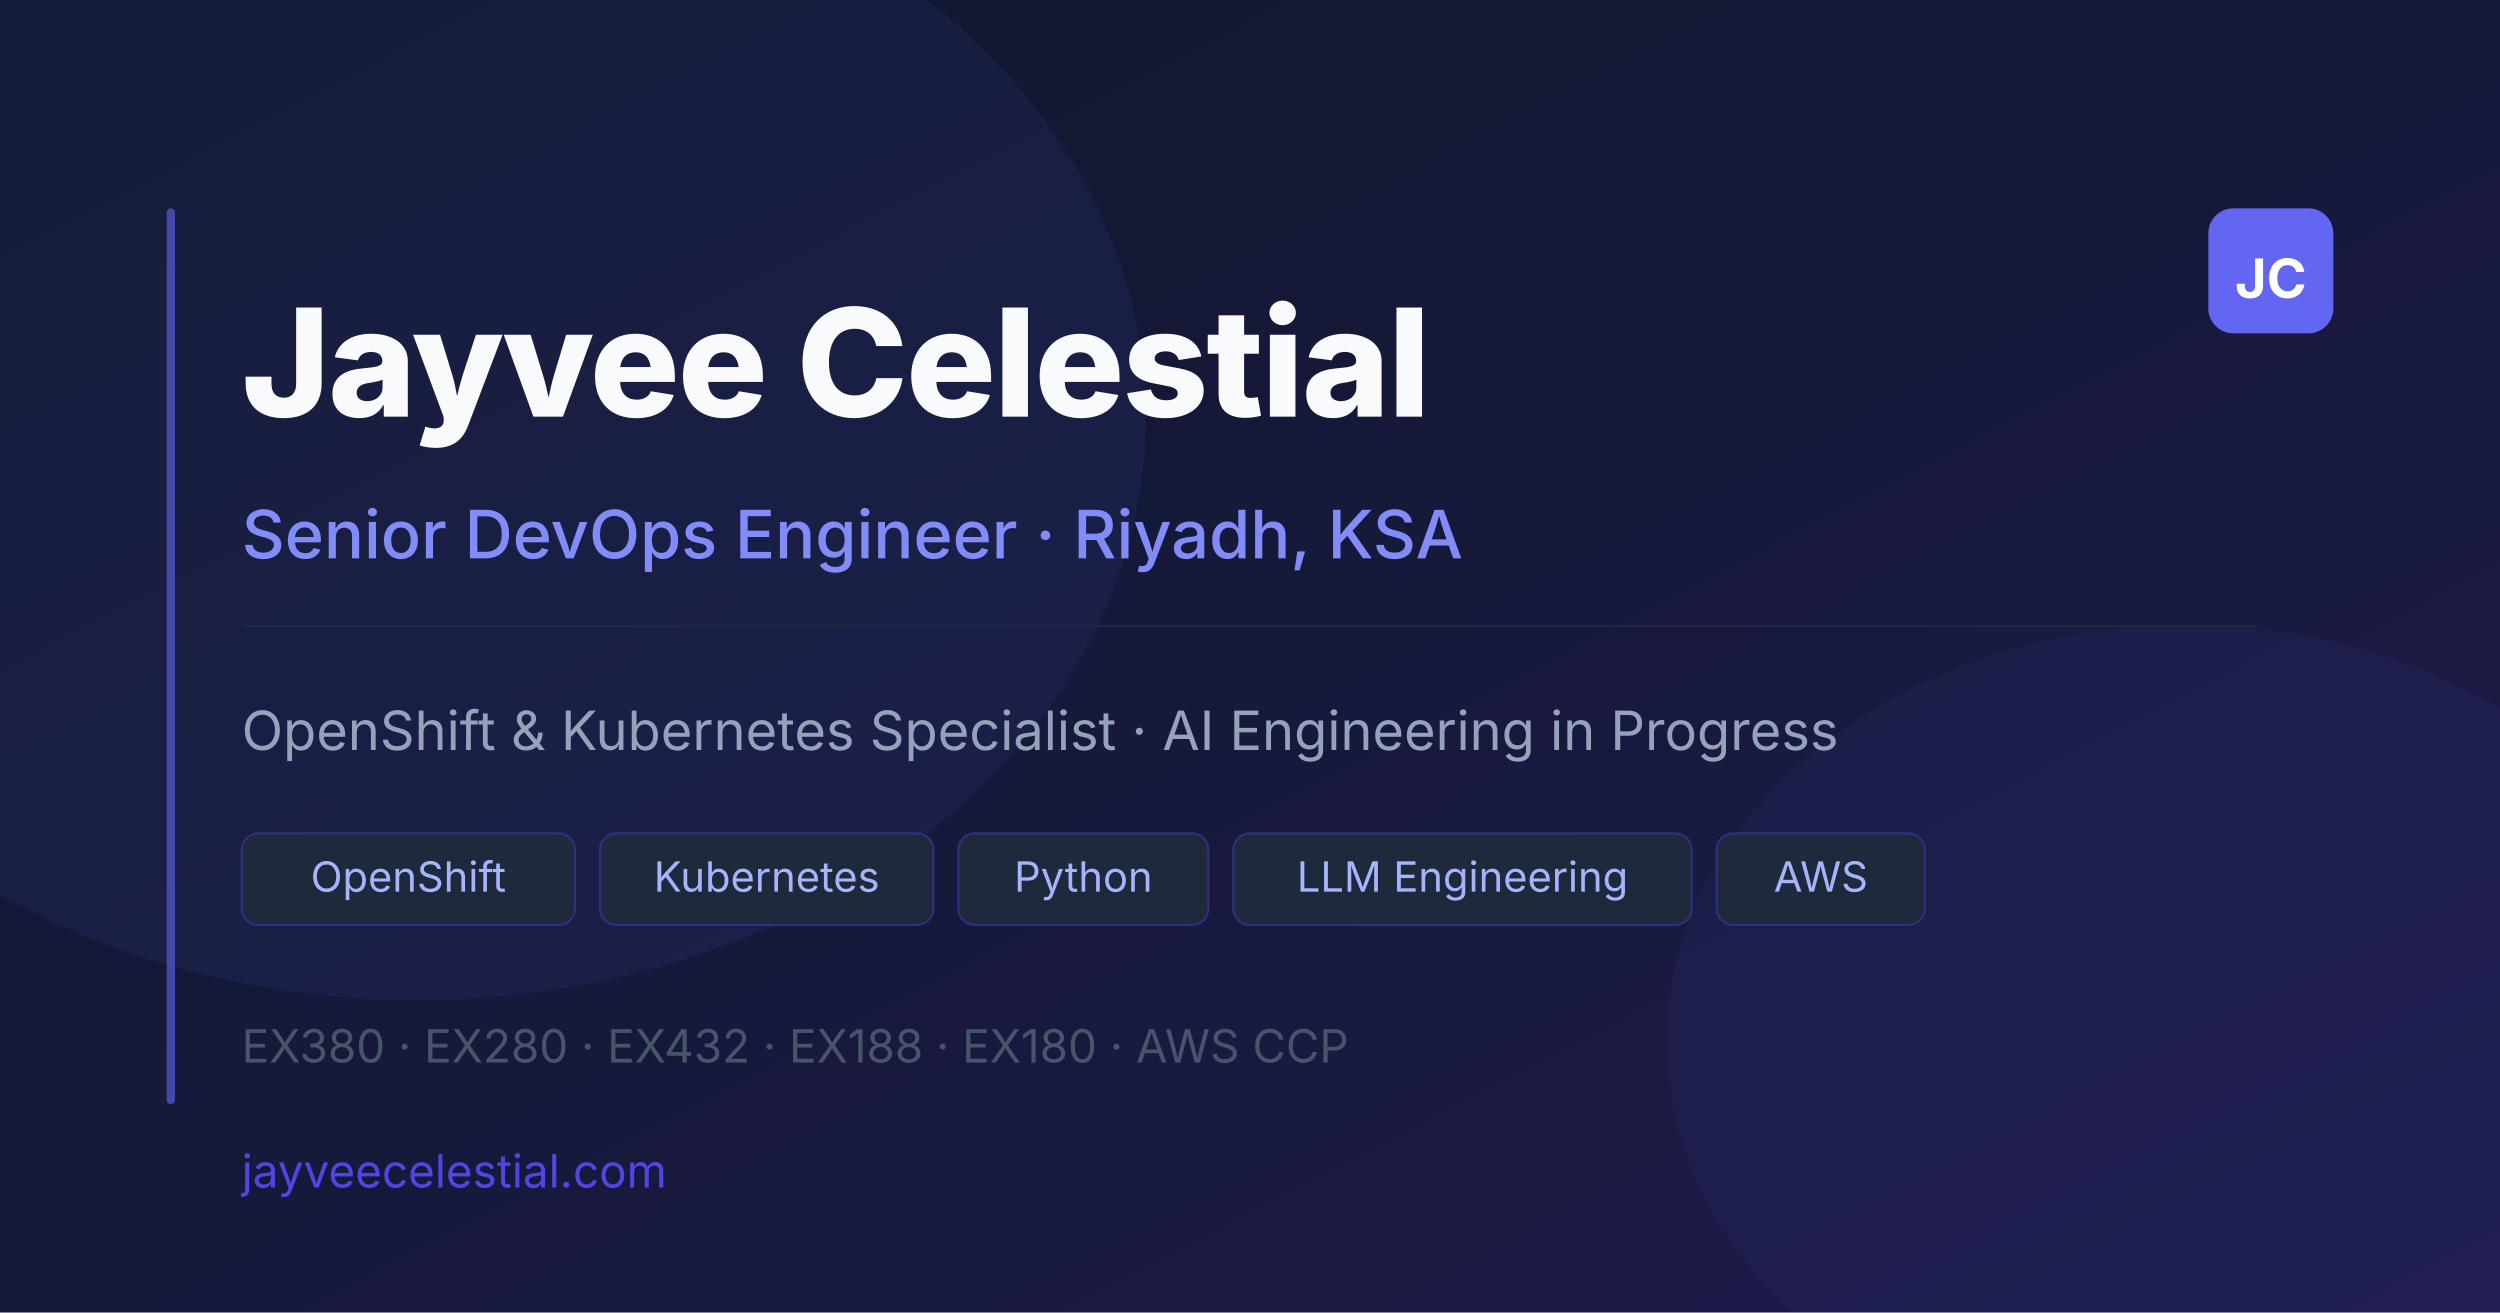
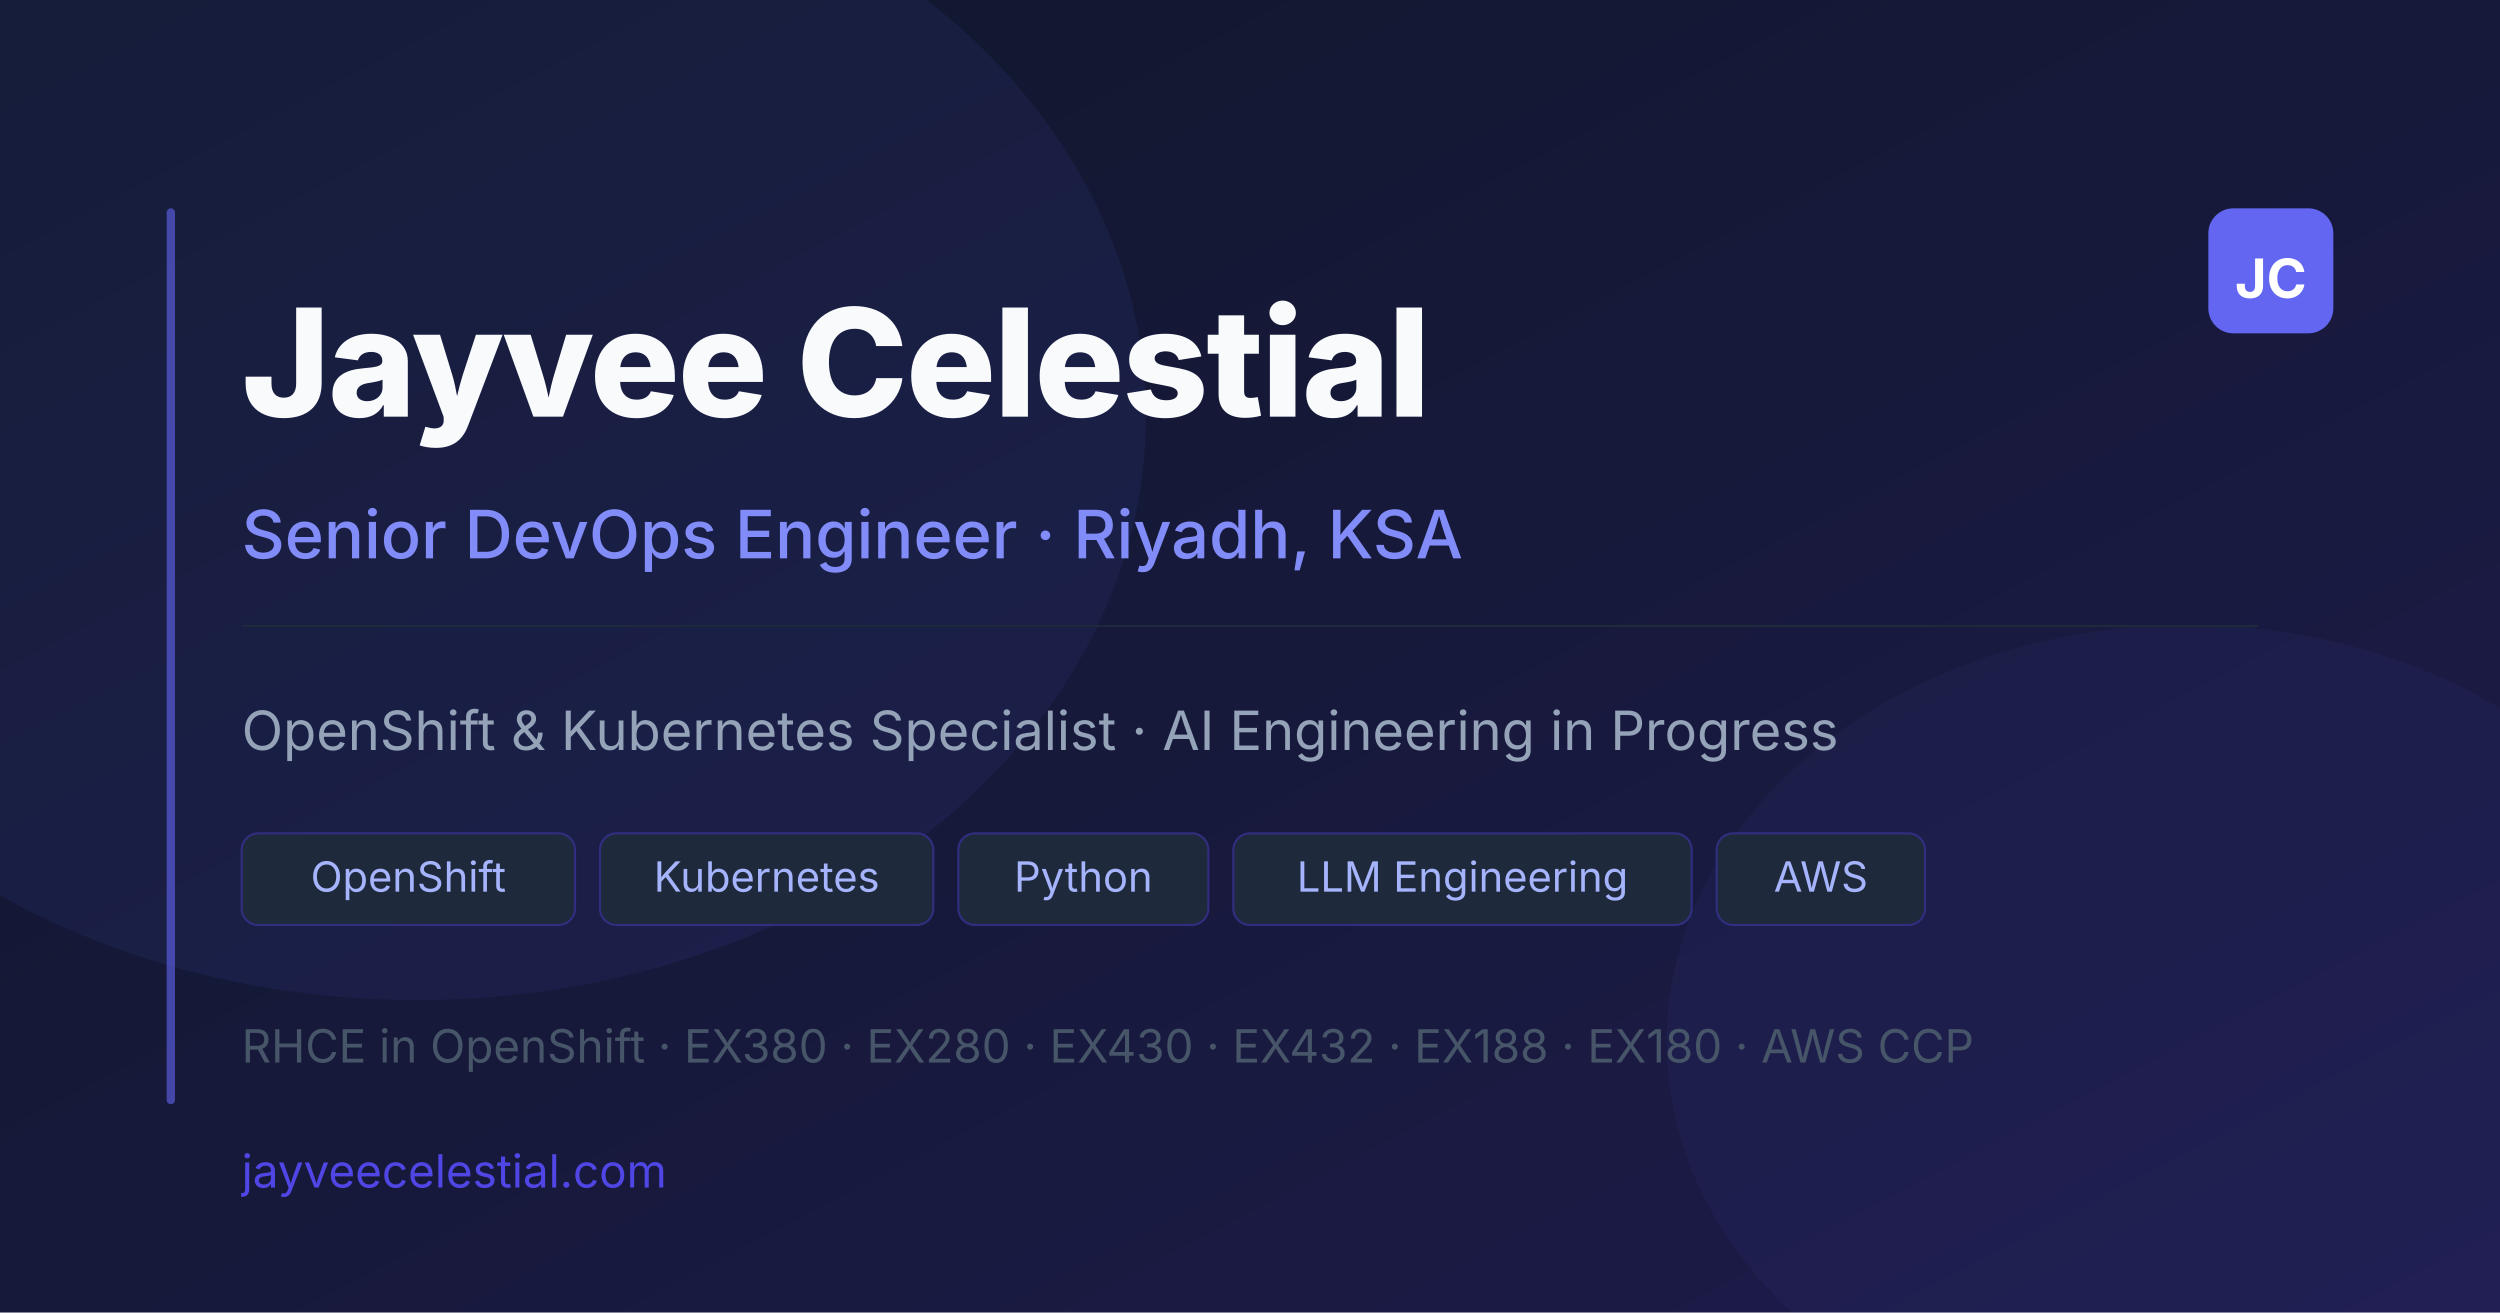
<svg xmlns="http://www.w3.org/2000/svg" width="1200" height="630" viewBox="0 0 1200 630">
  <defs>
    <linearGradient id="bg" x1="0%" y1="0%" x2="100%" y2="100%">
      <stop offset="0%" stop-color="#0f172a" />
      <stop offset="100%" stop-color="#1e1b4b" />
    </linearGradient>
  </defs>
  <rect width="1200" height="630" fill="url(#bg)" />
  <ellipse cx="200" cy="200" rx="350" ry="280" fill="#6366f1" fill-opacity="0.08" />
  <ellipse cx="1050" cy="500" rx="250" ry="200" fill="#6366f1" fill-opacity="0.05" />
  <rect x="80" y="100" width="4" height="430" rx="2" fill="#6366f1" fill-opacity="0.6" />
  <text x="116" y="200" font-family="system-ui,-apple-system,sans-serif" font-size="72" font-weight="800" fill="#f8fafc" letter-spacing="-1">Jayvee Celestial</text>
  <text x="116" y="268" font-family="system-ui,-apple-system,sans-serif" font-size="32" font-weight="500" fill="#818cf8">Senior DevOps Engineer · Riyadh, KSA</text>
  <rect x="116" y="300" width="968" height="1" fill="#1e293b" />
  <text x="116" y="360" font-family="system-ui,-apple-system,sans-serif" font-size="26" fill="#94a3b8">OpenShift &amp; Kubernetes Specialist · AI Engineering in Progress</text>
  <rect x="116" y="400" width="160" height="44" rx="8" fill="#1e293b" stroke="#312e81" stroke-width="1" />
  <text x="196" y="428" font-family="system-ui,-apple-system,sans-serif" font-size="20" fill="#a5b4fc" text-anchor="middle">OpenShift</text>
  <rect x="288" y="400" width="160" height="44" rx="8" fill="#1e293b" stroke="#312e81" stroke-width="1" />
  <text x="368" y="428" font-family="system-ui,-apple-system,sans-serif" font-size="20" fill="#a5b4fc" text-anchor="middle">Kubernetes</text>
  <rect x="460" y="400" width="120" height="44" rx="8" fill="#1e293b" stroke="#312e81" stroke-width="1" />
  <text x="520" y="428" font-family="system-ui,-apple-system,sans-serif" font-size="20" fill="#a5b4fc" text-anchor="middle">Python</text>
  <rect x="592" y="400" width="220" height="44" rx="8" fill="#1e293b" stroke="#312e81" stroke-width="1" />
  <text x="702" y="428" font-family="system-ui,-apple-system,sans-serif" font-size="20" fill="#a5b4fc" text-anchor="middle">LLM Engineering</text>
  <rect x="824" y="400" width="100" height="44" rx="8" fill="#1e293b" stroke="#312e81" stroke-width="1" />
  <text x="874" y="428" font-family="system-ui,-apple-system,sans-serif" font-size="20" fill="#a5b4fc" text-anchor="middle">AWS</text>
-   <text x="116" y="510" font-family="system-ui,-apple-system,sans-serif" font-size="22" fill="#475569">EX380 · EX280 · EX432 · EX188 · EX180 · AWS CCP</text>
+   <text x="116" y="510" font-family="system-ui,-apple-system,sans-serif" font-size="22" fill="#475569">RHCE in OpenShift · EX380 · EX280 · EX430 · EX432 · EX188 · EX180 · AWS CCP</text>
  <text x="116" y="570" font-family="system-ui,-apple-system,sans-serif" font-size="22" fill="#4f46e5">jayveecelestial.com</text>
  <rect x="1060" y="100" width="60" height="60" rx="12" fill="#6366f1" />
  <text x="1090" y="143" font-family="system-ui,-apple-system,sans-serif" font-size="26" font-weight="700" fill="white" text-anchor="middle">JC</text>
</svg>
